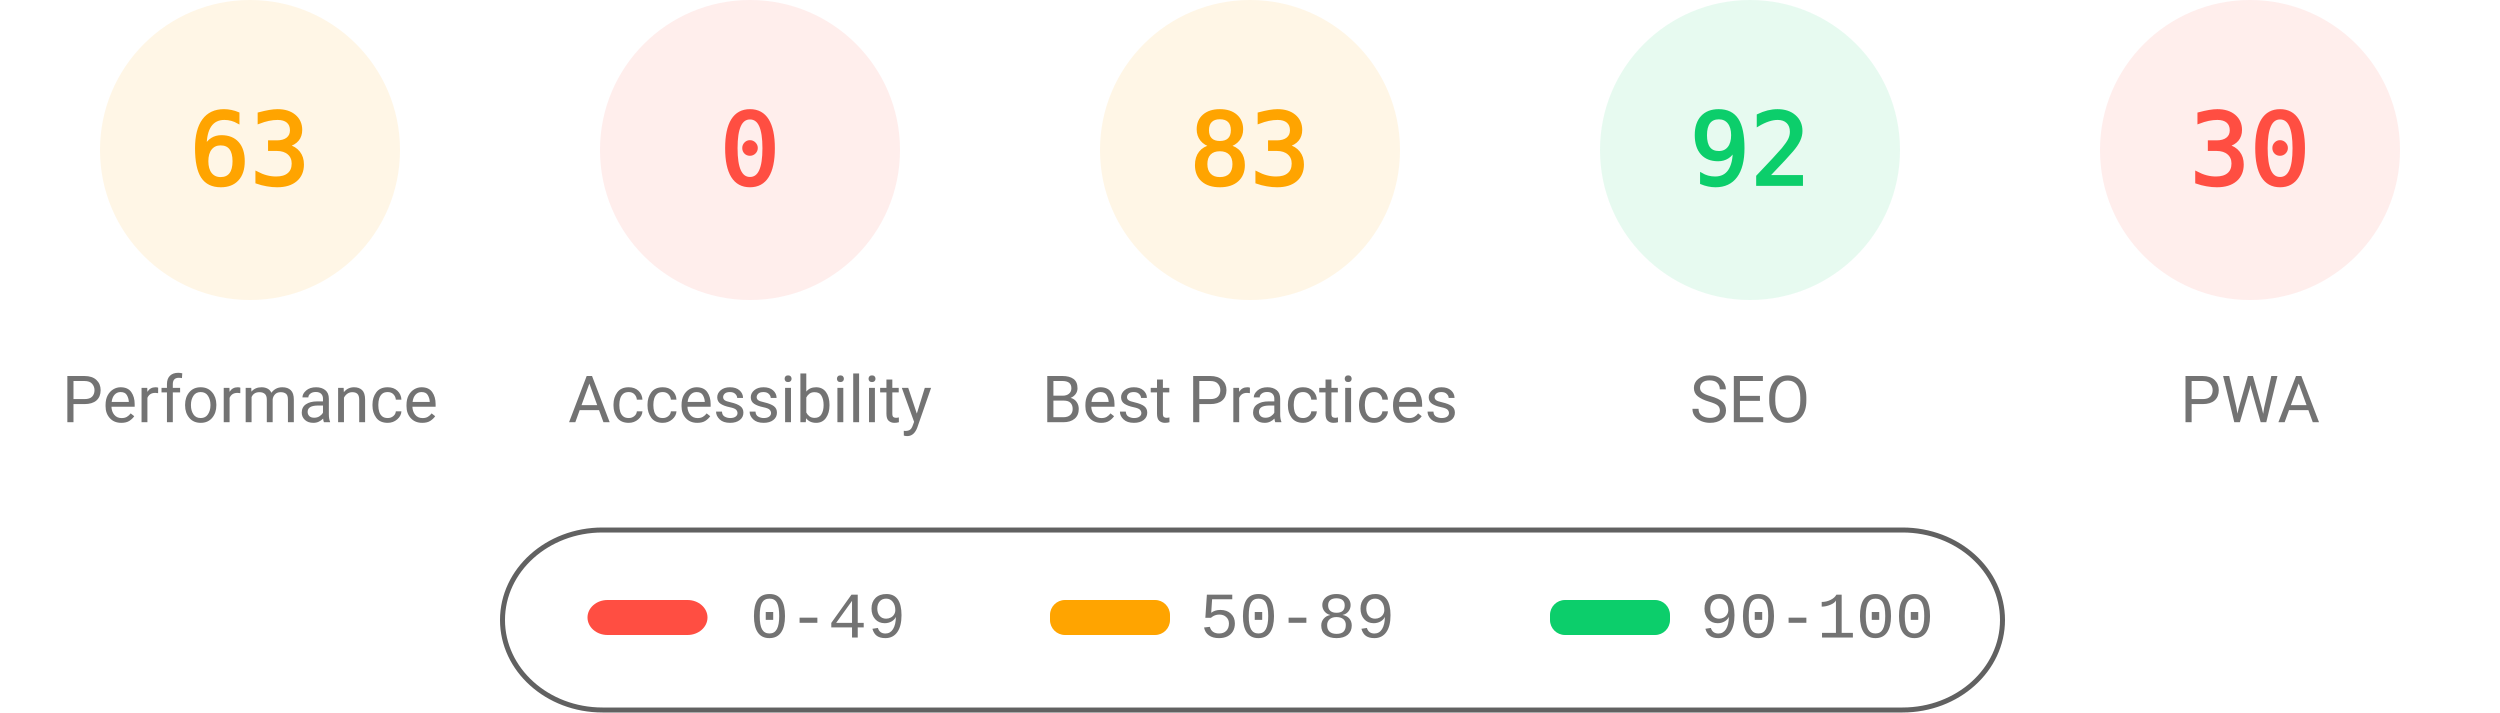
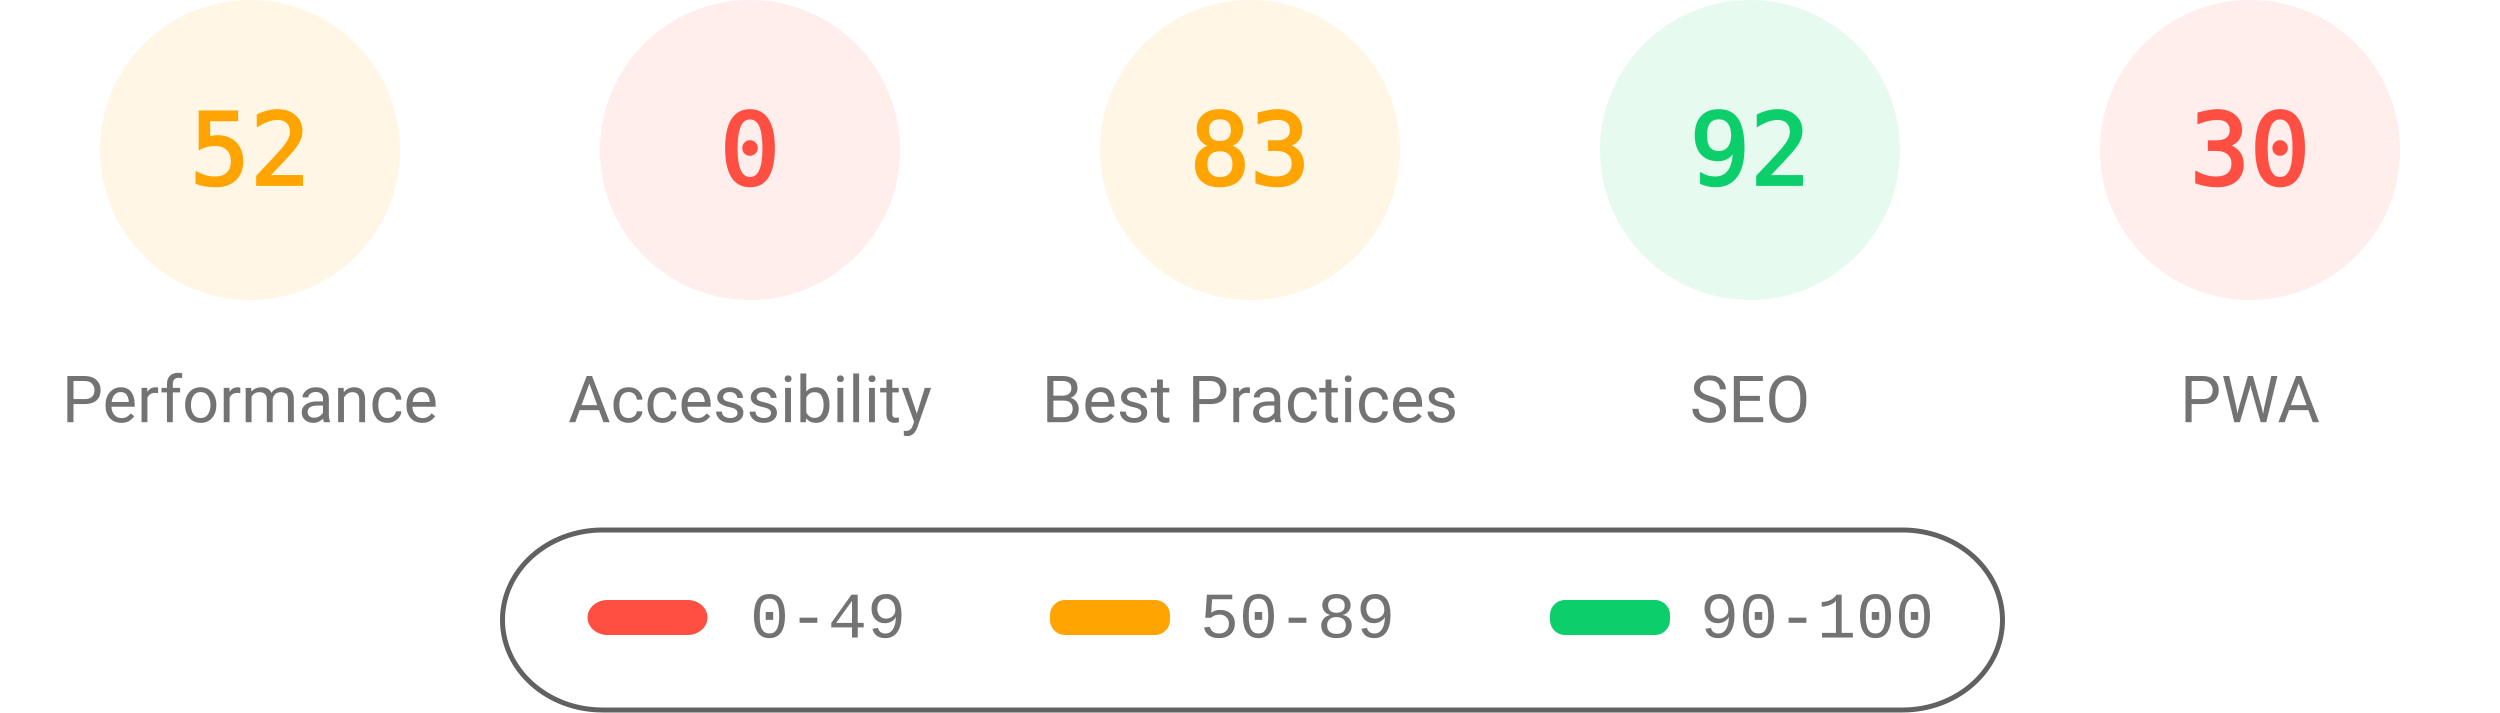
<svg xmlns="http://www.w3.org/2000/svg" fill="none" width="1000" height="285">
  <style>.gauge-base{opacity:.1}.gauge-arc{fill:none;animation-delay:250ms;stroke-linecap:round;transform:rotate(-90deg);transform-origin:100px 60px;animation:load-gauge 1s ease forwards}.guage-text{font-size:40px;font-family:monospace;text-align:center}.guage-red{color:#ff4e42;fill:#ff4e42;stroke:#ff4e42}.guage-orange{color:#ffa400;fill:#ffa400;stroke:#ffa400}.guage-green{color:#0cce6b;fill:#0cce6b;stroke:#0cce6b}.guage-undefined{color:#5c5c5c;fill:#5c5c5c;stroke:#5c5c5c}.guage-title{color:#737373;fill:#737373;stroke:none;font-size:26px;line-height:26px;font-family:Roboto,Halvetica,Arial,sans-serif}@keyframes load-gauge{from{stroke-dasharray:0 352.858}}</style>
  <svg class="guage-div guage-perf guage-orange" viewBox="0 0 200 200" width="200" height="200">
    <circle class="gauge-base" r="56" cx="100" cy="60" stroke-width="8" />
-     <circle class="gauge-arc guage-arc-1" r="56" cx="100" cy="60" stroke-width="8" style="stroke-dasharray:221.671,351.858" />
-     <text class="guage-text" x="100" y="60" alignment-baseline="central" dominant-baseline="central" text-anchor="middle">63</text>
+     <circle class="gauge-arc guage-arc-1" r="56" cx="100" cy="60" stroke-width="8" style="stroke-dasharray:182.966,351.858" />
+     <text class="guage-text" x="100" y="60" alignment-baseline="central" dominant-baseline="central" text-anchor="middle">52</text>
    <text class="guage-title" x="100" y="160" alignment-baseline="central" dominant-baseline="central" text-anchor="middle">Performance</text>
  </svg>
  <svg class="guage-div guage-acc guage-red" viewBox="0 0 200 200" width="200" height="200" x="200">
    <circle class="gauge-base" r="56" cx="100" cy="60" stroke-width="8" />
    <circle class="gauge-arc guage-arc-2" r="56" cx="100" cy="60" stroke-width="8" style="stroke-dasharray:0,351.858" />
    <text class="guage-text" x="100" y="60" alignment-baseline="central" dominant-baseline="central" text-anchor="middle">0</text>
    <text class="guage-title" x="100" y="160" alignment-baseline="central" dominant-baseline="central" text-anchor="middle">Accessibility</text>
  </svg>
  <svg class="guage-div guage-best guage-orange" viewBox="0 0 200 200" width="200" height="200" x="400">
    <circle class="gauge-base" r="56" cx="100" cy="60" stroke-width="8" />
    <circle class="gauge-arc guage-arc-3" r="56" cx="100" cy="60" stroke-width="8" style="stroke-dasharray:292.042,351.858" />
    <text class="guage-text" x="100" y="60" alignment-baseline="central" dominant-baseline="central" text-anchor="middle">83</text>
    <text class="guage-title" x="100" y="160" alignment-baseline="central" dominant-baseline="central" text-anchor="middle">Best Practices</text>
  </svg>
  <svg class="guage-div guage-seo guage-green" viewBox="0 0 200 200" width="200" height="200" x="600">
    <circle class="gauge-base" r="56" cx="100" cy="60" stroke-width="8" />
    <circle class="gauge-arc guage-arc-4" r="56" cx="100" cy="60" stroke-width="8" style="stroke-dasharray:323.709,351.858" />
    <text class="guage-text" x="100" y="60" alignment-baseline="central" dominant-baseline="central" text-anchor="middle">92</text>
    <text class="guage-title" x="100" y="160" alignment-baseline="central" dominant-baseline="central" text-anchor="middle">SEO</text>
  </svg>
  <svg class="guage-div guage-pwa guage-red" viewBox="0 0 200 200" width="200" height="200" x="800">
    <circle class="gauge-base" r="56" cx="100" cy="60" stroke-width="8" />
    <circle class="gauge-arc guage-arc-4" r="56" cx="100" cy="60" stroke-width="8" style="stroke-dasharray:105.557,351.858" />
    <text class="guage-text" x="100" y="60" alignment-baseline="central" dominant-baseline="central" text-anchor="middle">30</text>
    <text class="guage-title" x="100" y="160" alignment-baseline="central" dominant-baseline="central" text-anchor="middle">PWA</text>
  </svg>
  <svg width="604" height="76" x="200" y="210">
    <path fill="none" id="canvas_background" d="M-1-1h604v80H-1z" />
    <rect fill-opacity="0" stroke="#616161" stroke-width="2" rx="40" id="svg_2" height="72" width="600" y="2" x="1" fill="#000" />
    <rect stroke="#000" rx="8" id="svg_3" height="14" width="48" y="30" x="35" stroke-opacity="null" stroke-width="0" fill="#ff4e42" />
    <rect stroke="#000" rx="6" id="svg_4" height="14" width="48" y="30" x="220" stroke-opacity="null" stroke-width="0" fill="#ffa400" />
    <rect stroke="#000" rx="6" id="svg_5" height="14" width="48" y="30" x="420" stroke-opacity="null" stroke-width="0" fill="#0cce6b" />
    <text xml:space="preserve" text-anchor="start" font-family="'Courier New', Courier, monospace" font-size="26" id="svg_6" y="45" x="100" stroke-opacity="null" stroke-width="0" stroke="#000" fill="#737373">0-49</text>
    <text xml:space="preserve" text-anchor="start" font-family="'Courier New', Courier, monospace" font-size="26" id="svg_7" y="45" x="280" stroke-opacity="null" stroke-width="0" stroke="#000" fill="#737373">50-89</text>
    <text xml:space="preserve" text-anchor="start" font-family="'Courier New', Courier, monospace" font-size="26" id="svg_8" y="45" x="480" stroke-opacity="null" stroke-width="0" stroke="#000" fill="#737373">90-100</text>
  </svg>
</svg>
